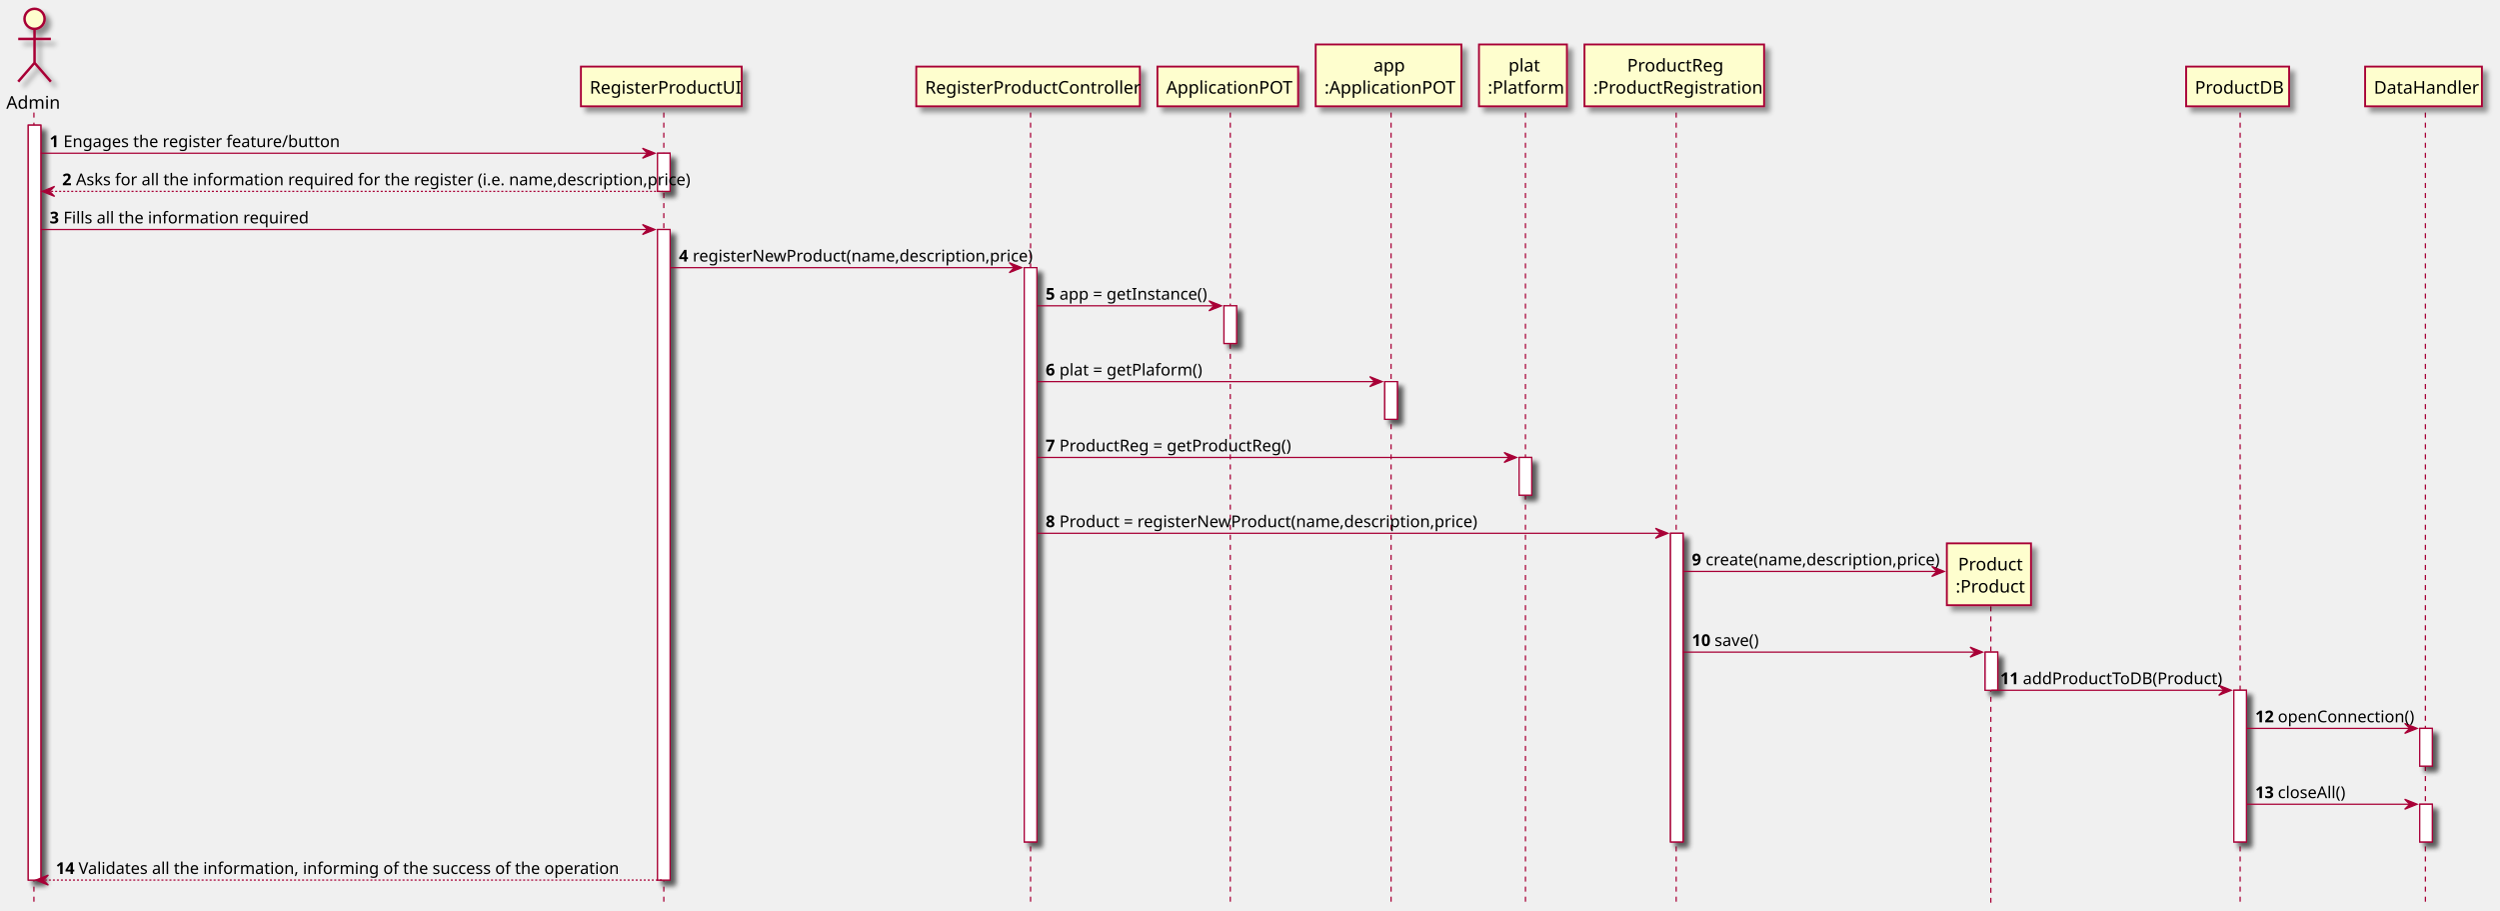
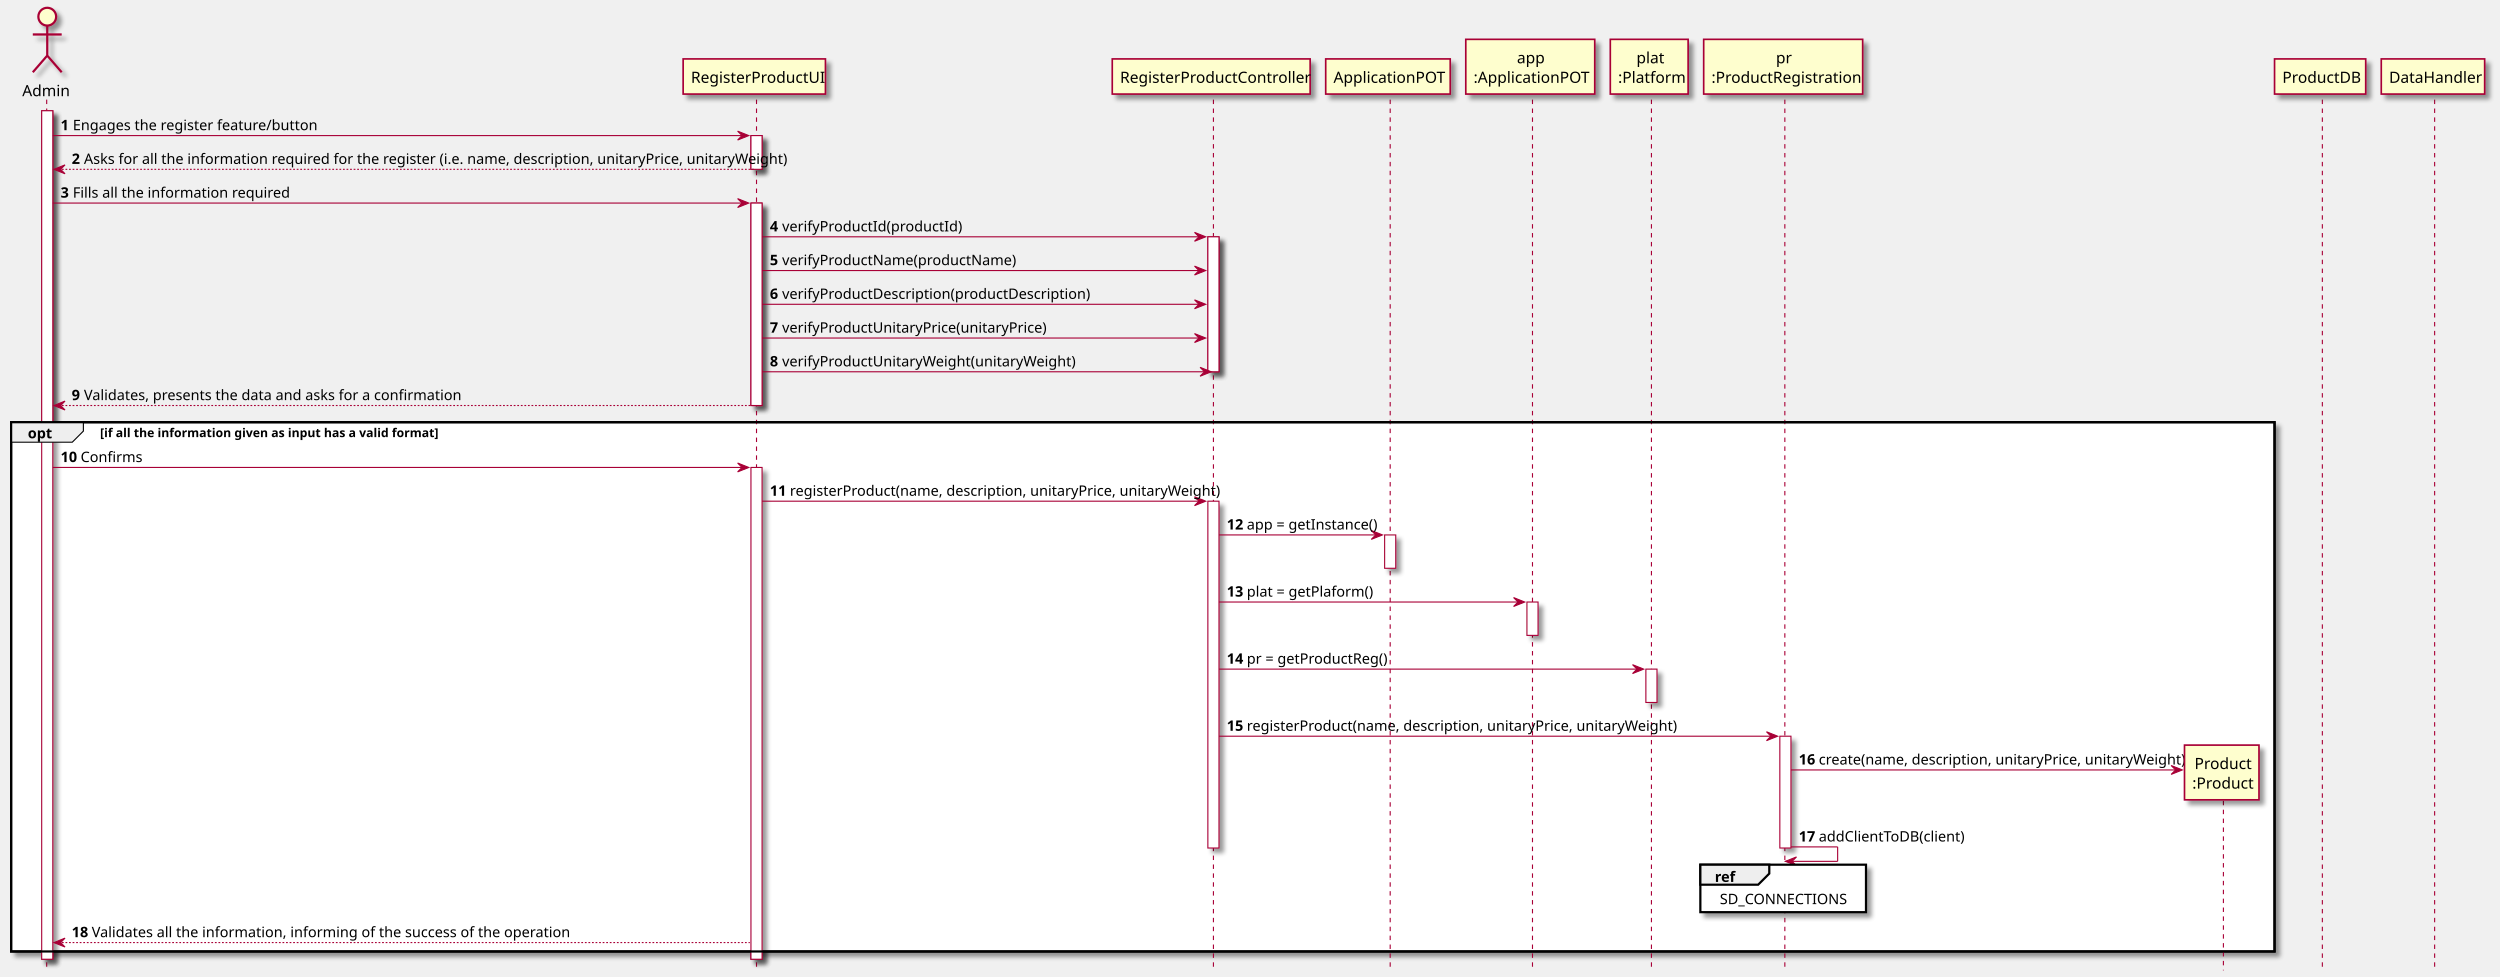
- <svg xmlns="http://www.w3.org/2000/svg" contentScriptType="application/ecmascript" contentStyleType="text/css" height="906.25px" preserveAspectRatio="none" style="width:2487px;height:906px;" version="1.1" viewBox="0 0 2487 906" width="2487.5px" zoomAndPan="magnify">
+ <svg xmlns="http://www.w3.org/2000/svg" contentScriptType="application/ecmascript" contentStyleType="text/css" height="1098.75px" preserveAspectRatio="none" style="width:2811px;height:1098px;" version="1.1" viewBox="0 0 2811 1098" width="2811.25px" zoomAndPan="magnify">
  <defs>
-     <filter height="300%" id="frf044d70as2m" width="300%" x="-1" y="-1">
+     <filter height="300%" id="f28k9ifyplonu" width="300%" x="-1" y="-1">
      <feGaussianBlur result="blurOut" stdDeviation="2.5" />
      <feColorMatrix in="blurOut" result="blurOut2" type="matrix" values="0 0 0 0 0 0 0 0 0 0 0 0 0 0 0 0 0 0 .4 0" />
      <feOffset dx="5.0" dy="5.0" in="blurOut2" result="blurOut3" />
      <feBlend in="SourceGraphic" in2="blurOut3" mode="normal" />
    </filter>
  </defs>
  <g>
-     <rect fill="#FFFFFF" filter="url(#frf044d70as2m)" height="750.986" style="stroke:#A80036;stroke-width:1.25;" width="12.5" x="28.125" y="124.512" />
-     <rect fill="#FFFFFF" filter="url(#frf044d70as2m)" height="37.94" style="stroke:#A80036;stroke-width:1.25;" width="12.5" x="654.375" y="152.451" />
-     <rect fill="#FFFFFF" filter="url(#frf044d70as2m)" height="647.168" style="stroke:#A80036;stroke-width:1.25;" width="12.5" x="654.375" y="228.33" />
-     <rect fill="#FFFFFF" filter="url(#frf044d70as2m)" height="571.289" style="stroke:#A80036;stroke-width:1.25;" width="12.5" x="1019.375" y="266.269" />
-     <rect fill="#FFFFFF" filter="url(#frf044d70as2m)" height="37.5" style="stroke:#A80036;stroke-width:1.25;" width="12.5" x="1218.125" y="304.209" />
-     <rect fill="#FFFFFF" filter="url(#frf044d70as2m)" height="37.5" style="stroke:#A80036;stroke-width:1.25;" width="12.5" x="1378.125" y="379.648" />
-     <rect fill="#FFFFFF" filter="url(#frf044d70as2m)" height="37.5" style="stroke:#A80036;stroke-width:1.25;" width="12.5" x="1511.875" y="455.088" />
-     <rect fill="#FFFFFF" filter="url(#frf044d70as2m)" height="307.031" style="stroke:#A80036;stroke-width:1.25;" width="12.5" x="1662.5" y="530.527" />
-     <rect fill="#FFFFFF" filter="url(#frf044d70as2m)" height="37.94" style="stroke:#A80036;stroke-width:1.25;" width="12.5" x="1975.625" y="648.74" />
-     <rect fill="#FFFFFF" filter="url(#frf044d70as2m)" height="150.879" style="stroke:#A80036;stroke-width:1.25;" width="12.5" x="2223.125" y="686.68" />
-     <rect fill="#FFFFFF" filter="url(#frf044d70as2m)" height="37.5" style="stroke:#A80036;stroke-width:1.25;" width="12.5" x="2408.125" y="724.619" />
-     <rect fill="#FFFFFF" filter="url(#frf044d70as2m)" height="37.5" style="stroke:#A80036;stroke-width:1.25;" width="12.5" x="2408.125" y="800.059" />
-     <line style="stroke:#A80036;stroke-width:1.25;stroke-dasharray:5.0,5.0;" x1="33.75" x2="33.75" y1="112.012" y2="897.998" />
-     <line style="stroke:#A80036;stroke-width:1.25;stroke-dasharray:5.0,5.0;" x1="660.625" x2="660.625" y1="112.012" y2="897.998" />
-     <line style="stroke:#A80036;stroke-width:1.25;stroke-dasharray:5.0,5.0;" x1="1025.625" x2="1025.625" y1="112.012" y2="897.998" />
-     <line style="stroke:#A80036;stroke-width:1.25;stroke-dasharray:5.0,5.0;" x1="1224.375" x2="1224.375" y1="112.012" y2="897.998" />
-     <line style="stroke:#A80036;stroke-width:1.25;stroke-dasharray:5.0,5.0;" x1="1384.375" x2="1384.375" y1="112.012" y2="897.998" />
-     <line style="stroke:#A80036;stroke-width:1.25;stroke-dasharray:5.0,5.0;" x1="1518.125" x2="1518.125" y1="112.012" y2="897.998" />
-     <line style="stroke:#A80036;stroke-width:1.25;stroke-dasharray:5.0,5.0;" x1="1668.125" x2="1668.125" y1="112.012" y2="897.998" />
-     <line style="stroke:#A80036;stroke-width:1.25;stroke-dasharray:5.0,5.0;" x1="1981.25" x2="1981.25" y1="593.164" y2="897.998" />
-     <line style="stroke:#A80036;stroke-width:1.25;stroke-dasharray:5.0,5.0;" x1="2229.375" x2="2229.375" y1="112.012" y2="897.998" />
-     <line style="stroke:#A80036;stroke-width:1.25;stroke-dasharray:5.0,5.0;" x1="2413.75" x2="2413.75" y1="112.012" y2="897.998" />
-     <text fill="#000000" font-family="sans-serif" font-size="17.5" lengthAdjust="spacingAndGlyphs" textLength="48.75" x="6.25" y="108.166">Admin</text>
-     <ellipse cx="34.375" cy="18.75" fill="#FEFECE" filter="url(#frf044d70as2m)" rx="10" ry="10" style="stroke:#A80036;stroke-width:2.5;" />
-     <path d="M34.375,28.75 L34.375,62.5 M18.125,38.75 L50.625,38.75 M34.375,62.5 L18.125,81.25 M34.375,62.5 L50.625,81.25 " fill="none" filter="url(#frf044d70as2m)" style="stroke:#A80036;stroke-width:2.5;" />
-     <rect fill="#FEFECE" filter="url(#frf044d70as2m)" height="39.512" style="stroke:#A80036;stroke-width:1.875;" width="160" x="578.125" y="66.25" />
-     <text fill="#000000" font-family="sans-serif" font-size="17.5" lengthAdjust="spacingAndGlyphs" textLength="142.5" x="586.875" y="93.166">RegisterProductUI</text>
-     <rect fill="#FEFECE" filter="url(#frf044d70as2m)" height="39.512" style="stroke:#A80036;stroke-width:1.875;" width="222.5" x="911.875" y="66.25" />
-     <text fill="#000000" font-family="sans-serif" font-size="17.5" lengthAdjust="spacingAndGlyphs" textLength="205" x="920.625" y="93.166">RegisterProductController</text>
-     <rect fill="#FEFECE" filter="url(#frf044d70as2m)" height="39.512" style="stroke:#A80036;stroke-width:1.875;" width="140" x="1151.875" y="66.25" />
-     <text fill="#000000" font-family="sans-serif" font-size="17.5" lengthAdjust="spacingAndGlyphs" textLength="122.5" x="1160.625" y="93.166">ApplicationPOT</text>
-     <rect fill="#FEFECE" filter="url(#frf044d70as2m)" height="61.523" style="stroke:#A80036;stroke-width:1.875;" width="145" x="1309.375" y="44.238" />
-     <text fill="#000000" font-family="sans-serif" font-size="17.5" lengthAdjust="spacingAndGlyphs" textLength="30" x="1366.875" y="71.155">app</text>
-     <text fill="#000000" font-family="sans-serif" font-size="17.5" lengthAdjust="spacingAndGlyphs" textLength="127.5" x="1318.125" y="93.166">:ApplicationPOT</text>
-     <rect fill="#FEFECE" filter="url(#frf044d70as2m)" height="61.523" style="stroke:#A80036;stroke-width:1.875;" width="87.5" x="1471.875" y="44.238" />
-     <text fill="#000000" font-family="sans-serif" font-size="17.5" lengthAdjust="spacingAndGlyphs" textLength="28.75" x="1501.25" y="71.155">plat</text>
-     <text fill="#000000" font-family="sans-serif" font-size="17.5" lengthAdjust="spacingAndGlyphs" textLength="70" x="1480.625" y="93.166">:Platform</text>
-     <rect fill="#FEFECE" filter="url(#frf044d70as2m)" height="61.523" style="stroke:#A80036;stroke-width:1.875;" width="178.75" x="1576.875" y="44.238" />
-     <text fill="#000000" font-family="sans-serif" font-size="17.5" lengthAdjust="spacingAndGlyphs" textLength="93.75" x="1619.375" y="71.155">ProductReg</text>
-     <text fill="#000000" font-family="sans-serif" font-size="17.5" lengthAdjust="spacingAndGlyphs" textLength="161.25" x="1585.625" y="93.166">:ProductRegistration</text>
-     <rect fill="#FEFECE" filter="url(#frf044d70as2m)" height="39.512" style="stroke:#A80036;stroke-width:1.875;" width="102.5" x="2175.625" y="66.25" />
-     <text fill="#000000" font-family="sans-serif" font-size="17.5" lengthAdjust="spacingAndGlyphs" textLength="85" x="2184.375" y="93.166">ProductDB</text>
-     <rect fill="#FEFECE" filter="url(#frf044d70as2m)" height="39.512" style="stroke:#A80036;stroke-width:1.875;" width="116.25" x="2353.75" y="66.25" />
-     <text fill="#000000" font-family="sans-serif" font-size="17.5" lengthAdjust="spacingAndGlyphs" textLength="98.75" x="2362.5" y="93.166">DataHandler</text>
-     <rect fill="#FFFFFF" filter="url(#frf044d70as2m)" height="750.986" style="stroke:#A80036;stroke-width:1.25;" width="12.5" x="28.125" y="124.512" />
-     <rect fill="#FFFFFF" filter="url(#frf044d70as2m)" height="37.94" style="stroke:#A80036;stroke-width:1.25;" width="12.5" x="654.375" y="152.451" />
-     <rect fill="#FFFFFF" filter="url(#frf044d70as2m)" height="647.168" style="stroke:#A80036;stroke-width:1.25;" width="12.5" x="654.375" y="228.33" />
-     <rect fill="#FFFFFF" filter="url(#frf044d70as2m)" height="571.289" style="stroke:#A80036;stroke-width:1.25;" width="12.5" x="1019.375" y="266.269" />
-     <rect fill="#FFFFFF" filter="url(#frf044d70as2m)" height="37.5" style="stroke:#A80036;stroke-width:1.25;" width="12.5" x="1218.125" y="304.209" />
-     <rect fill="#FFFFFF" filter="url(#frf044d70as2m)" height="37.5" style="stroke:#A80036;stroke-width:1.25;" width="12.5" x="1378.125" y="379.648" />
-     <rect fill="#FFFFFF" filter="url(#frf044d70as2m)" height="37.5" style="stroke:#A80036;stroke-width:1.25;" width="12.5" x="1511.875" y="455.088" />
-     <rect fill="#FFFFFF" filter="url(#frf044d70as2m)" height="307.031" style="stroke:#A80036;stroke-width:1.25;" width="12.5" x="1662.5" y="530.527" />
-     <rect fill="#FFFFFF" filter="url(#frf044d70as2m)" height="37.94" style="stroke:#A80036;stroke-width:1.25;" width="12.5" x="1975.625" y="648.74" />
-     <rect fill="#FFFFFF" filter="url(#frf044d70as2m)" height="150.879" style="stroke:#A80036;stroke-width:1.25;" width="12.5" x="2223.125" y="686.68" />
-     <rect fill="#FFFFFF" filter="url(#frf044d70as2m)" height="37.5" style="stroke:#A80036;stroke-width:1.25;" width="12.5" x="2408.125" y="724.619" />
-     <rect fill="#FFFFFF" filter="url(#frf044d70as2m)" height="37.5" style="stroke:#A80036;stroke-width:1.25;" width="12.5" x="2408.125" y="800.059" />
-     <polygon fill="#A80036" points="639.375,147.451,651.875,152.451,639.375,157.451,644.375,152.451" style="stroke:#A80036;stroke-width:1.25;" />
-     <line style="stroke:#A80036;stroke-width:1.25;" x1="40.625" x2="646.875" y1="152.451" y2="152.451" />
-     <text fill="#000000" font-family="sans-serif" font-size="16.25" font-weight="bold" lengthAdjust="spacingAndGlyphs" textLength="8.75" x="49.375" y="146.381">1</text>
-     <text fill="#000000" font-family="sans-serif" font-size="16.25" lengthAdjust="spacingAndGlyphs" textLength="253.75" x="63.125" y="146.381">Engages the register feature/button</text>
-     <polygon fill="#A80036" points="54.375,185.391,41.875,190.391,54.375,195.391,49.375,190.391" style="stroke:#A80036;stroke-width:1.25;" />
-     <line style="stroke:#A80036;stroke-width:1.25;stroke-dasharray:2.0,2.0;" x1="46.875" x2="659.375" y1="190.391" y2="190.391" />
-     <text fill="#000000" font-family="sans-serif" font-size="16.25" font-weight="bold" lengthAdjust="spacingAndGlyphs" textLength="8.75" x="61.875" y="184.32">2</text>
-     <text fill="#000000" font-family="sans-serif" font-size="16.25" lengthAdjust="spacingAndGlyphs" textLength="570" x="75.625" y="184.32">Asks for all the information required for the register (i.e. name,description,price)</text>
-     <polygon fill="#A80036" points="639.375,223.33,651.875,228.33,639.375,233.33,644.375,228.33" style="stroke:#A80036;stroke-width:1.25;" />
-     <line style="stroke:#A80036;stroke-width:1.25;" x1="40.625" x2="646.875" y1="228.33" y2="228.33" />
-     <text fill="#000000" font-family="sans-serif" font-size="16.25" font-weight="bold" lengthAdjust="spacingAndGlyphs" textLength="8.75" x="49.375" y="222.26">3</text>
-     <text fill="#000000" font-family="sans-serif" font-size="16.25" lengthAdjust="spacingAndGlyphs" textLength="225" x="63.125" y="222.26">Fills all the information required</text>
-     <polygon fill="#A80036" points="1004.375,261.269,1016.875,266.269,1004.375,271.269,1009.375,266.269" style="stroke:#A80036;stroke-width:1.25;" />
-     <line style="stroke:#A80036;stroke-width:1.25;" x1="666.875" x2="1011.875" y1="266.269" y2="266.269" />
-     <text fill="#000000" font-family="sans-serif" font-size="16.25" font-weight="bold" lengthAdjust="spacingAndGlyphs" textLength="8.75" x="675.625" y="260.199">4</text>
-     <text fill="#000000" font-family="sans-serif" font-size="16.25" lengthAdjust="spacingAndGlyphs" textLength="315" x="689.375" y="260.199">registerNewProduct(name,description,price)</text>
-     <polygon fill="#A80036" points="1203.125,299.209,1215.625,304.209,1203.125,309.209,1208.125,304.209" style="stroke:#A80036;stroke-width:1.25;" />
-     <line style="stroke:#A80036;stroke-width:1.25;" x1="1031.875" x2="1210.625" y1="304.209" y2="304.209" />
-     <text fill="#000000" font-family="sans-serif" font-size="16.25" font-weight="bold" lengthAdjust="spacingAndGlyphs" textLength="8.75" x="1040.625" y="298.138">5</text>
-     <text fill="#000000" font-family="sans-serif" font-size="16.25" lengthAdjust="spacingAndGlyphs" textLength="140" x="1054.375" y="298.138">app = getInstance()</text>
-     <polygon fill="#A80036" points="1363.125,374.648,1375.625,379.648,1363.125,384.648,1368.125,379.648" style="stroke:#A80036;stroke-width:1.25;" />
-     <line style="stroke:#A80036;stroke-width:1.25;" x1="1031.875" x2="1370.625" y1="379.648" y2="379.648" />
-     <text fill="#000000" font-family="sans-serif" font-size="16.25" font-weight="bold" lengthAdjust="spacingAndGlyphs" textLength="8.75" x="1040.625" y="373.578">6</text>
-     <text fill="#000000" font-family="sans-serif" font-size="16.25" lengthAdjust="spacingAndGlyphs" textLength="133.75" x="1054.375" y="373.578">plat = getPlaform()</text>
-     <polygon fill="#A80036" points="1496.875,450.088,1509.375,455.088,1496.875,460.088,1501.875,455.088" style="stroke:#A80036;stroke-width:1.25;" />
-     <line style="stroke:#A80036;stroke-width:1.25;" x1="1031.875" x2="1504.375" y1="455.088" y2="455.088" />
-     <text fill="#000000" font-family="sans-serif" font-size="16.25" font-weight="bold" lengthAdjust="spacingAndGlyphs" textLength="8.75" x="1040.625" y="449.017">7</text>
-     <text fill="#000000" font-family="sans-serif" font-size="16.25" lengthAdjust="spacingAndGlyphs" textLength="222.5" x="1054.375" y="449.017">ProductReg = getProductReg()</text>
-     <polygon fill="#A80036" points="1647.5,525.527,1660,530.527,1647.5,535.527,1652.5,530.527" style="stroke:#A80036;stroke-width:1.25;" />
-     <line style="stroke:#A80036;stroke-width:1.25;" x1="1031.875" x2="1655" y1="530.527" y2="530.527" />
-     <text fill="#000000" font-family="sans-serif" font-size="16.25" font-weight="bold" lengthAdjust="spacingAndGlyphs" textLength="8.75" x="1040.625" y="524.457">8</text>
-     <text fill="#000000" font-family="sans-serif" font-size="16.25" lengthAdjust="spacingAndGlyphs" textLength="391.25" x="1054.375" y="524.457">Product = registerNewProduct(name,description,price)</text>
-     <polygon fill="#A80036" points="1922.5,563.467,1935,568.467,1922.5,573.467,1927.5,568.467" style="stroke:#A80036;stroke-width:1.25;" />
-     <line style="stroke:#A80036;stroke-width:1.25;" x1="1675" x2="1930" y1="568.467" y2="568.467" />
-     <text fill="#000000" font-family="sans-serif" font-size="16.25" font-weight="bold" lengthAdjust="spacingAndGlyphs" textLength="8.75" x="1683.75" y="562.396">9</text>
-     <text fill="#000000" font-family="sans-serif" font-size="16.25" lengthAdjust="spacingAndGlyphs" textLength="218.75" x="1697.5" y="562.396">create(name,description,price)</text>
-     <rect fill="#FEFECE" filter="url(#frf044d70as2m)" height="61.523" style="stroke:#A80036;stroke-width:1.875;" width="83.75" x="1937.5" y="540.527" />
-     <text fill="#000000" font-family="sans-serif" font-size="17.5" lengthAdjust="spacingAndGlyphs" textLength="61.25" x="1948.75" y="567.444">Product</text>
-     <text fill="#000000" font-family="sans-serif" font-size="17.5" lengthAdjust="spacingAndGlyphs" textLength="66.25" x="1946.25" y="589.456">:Product</text>
-     <polygon fill="#A80036" points="1960.625,643.74,1973.125,648.74,1960.625,653.74,1965.625,648.74" style="stroke:#A80036;stroke-width:1.25;" />
-     <line style="stroke:#A80036;stroke-width:1.25;" x1="1675" x2="1968.125" y1="648.74" y2="648.74" />
-     <text fill="#000000" font-family="sans-serif" font-size="16.25" font-weight="bold" lengthAdjust="spacingAndGlyphs" textLength="17.5" x="1683.75" y="642.67">10</text>
-     <text fill="#000000" font-family="sans-serif" font-size="16.25" lengthAdjust="spacingAndGlyphs" textLength="42.5" x="1706.25" y="642.67">save()</text>
-     <polygon fill="#A80036" points="2208.125,681.68,2220.625,686.68,2208.125,691.68,2213.125,686.68" style="stroke:#A80036;stroke-width:1.25;" />
-     <line style="stroke:#A80036;stroke-width:1.25;" x1="1981.875" x2="2215.625" y1="686.68" y2="686.68" />
-     <text fill="#000000" font-family="sans-serif" font-size="16.25" font-weight="bold" lengthAdjust="spacingAndGlyphs" textLength="17.5" x="1990.625" y="680.609">11</text>
-     <text fill="#000000" font-family="sans-serif" font-size="16.25" lengthAdjust="spacingAndGlyphs" textLength="188.75" x="2013.125" y="680.609">addProductToDB(Product)</text>
-     <polygon fill="#A80036" points="2393.125,719.619,2405.625,724.619,2393.125,729.619,2398.125,724.619" style="stroke:#A80036;stroke-width:1.25;" />
-     <line style="stroke:#A80036;stroke-width:1.25;" x1="2235.625" x2="2400.625" y1="724.619" y2="724.619" />
-     <text fill="#000000" font-family="sans-serif" font-size="16.25" font-weight="bold" lengthAdjust="spacingAndGlyphs" textLength="17.5" x="2244.375" y="718.549">12</text>
-     <text fill="#000000" font-family="sans-serif" font-size="16.25" lengthAdjust="spacingAndGlyphs" textLength="126.25" x="2266.875" y="718.549">openConnection()</text>
-     <polygon fill="#A80036" points="2393.125,795.059,2405.625,800.059,2393.125,805.059,2398.125,800.059" style="stroke:#A80036;stroke-width:1.25;" />
-     <line style="stroke:#A80036;stroke-width:1.25;" x1="2235.625" x2="2400.625" y1="800.059" y2="800.059" />
-     <text fill="#000000" font-family="sans-serif" font-size="16.25" font-weight="bold" lengthAdjust="spacingAndGlyphs" textLength="17.5" x="2244.375" y="793.988">13</text>
-     <text fill="#000000" font-family="sans-serif" font-size="16.25" lengthAdjust="spacingAndGlyphs" textLength="67.5" x="2266.875" y="793.988">closeAll()</text>
-     <polygon fill="#A80036" points="48.125,870.498,35.625,875.498,48.125,880.498,43.125,875.498" style="stroke:#A80036;stroke-width:1.25;" />
-     <line style="stroke:#A80036;stroke-width:1.25;stroke-dasharray:2.0,2.0;" x1="40.625" x2="659.375" y1="875.498" y2="875.498" />
-     <text fill="#000000" font-family="sans-serif" font-size="16.25" font-weight="bold" lengthAdjust="spacingAndGlyphs" textLength="17.5" x="55.625" y="869.428">14</text>
-     <text fill="#000000" font-family="sans-serif" font-size="16.25" lengthAdjust="spacingAndGlyphs" textLength="502.5" x="78.125" y="869.428">Validates all the information, informing of the success of the operation</text>
+     <rect fill="#FFFFFF" filter="url(#f28k9ifyplonu)" height="954.062" style="stroke:#A80036;stroke-width:1.25;" width="12.5" x="46.875" y="124.512" />
+     <rect fill="#FFFFFF" filter="url(#f28k9ifyplonu)" height="37.94" style="stroke:#A80036;stroke-width:1.25;" width="12.5" x="844.375" y="152.451" />
+     <rect fill="#FFFFFF" filter="url(#f28k9ifyplonu)" height="227.637" style="stroke:#A80036;stroke-width:1.25;" width="12.5" x="844.375" y="228.33" />
+     <rect fill="#FFFFFF" filter="url(#f28k9ifyplonu)" height="552.979" style="stroke:#A80036;stroke-width:1.25;" width="12.5" x="844.375" y="525.596" />
+     <rect fill="#FFFFFF" filter="url(#f28k9ifyplonu)" height="151.758" style="stroke:#A80036;stroke-width:1.25;" width="12.5" x="1358.125" y="266.269" />
+     <rect fill="#FFFFFF" filter="url(#f28k9ifyplonu)" height="389.971" style="stroke:#A80036;stroke-width:1.25;" width="12.5" x="1358.125" y="563.535" />
+     <rect fill="#FFFFFF" filter="url(#f28k9ifyplonu)" height="37.5" style="stroke:#A80036;stroke-width:1.25;" width="12.5" x="1556.875" y="601.475" />
+     <rect fill="#FFFFFF" filter="url(#f28k9ifyplonu)" height="37.5" style="stroke:#A80036;stroke-width:1.25;" width="12.5" x="1716.875" y="676.914" />
+     <rect fill="#FFFFFF" filter="url(#f28k9ifyplonu)" height="37.5" style="stroke:#A80036;stroke-width:1.25;" width="12.5" x="1850.625" y="752.354" />
+     <rect fill="#FFFFFF" filter="url(#f28k9ifyplonu)" height="125.713" style="stroke:#A80036;stroke-width:1.25;" width="12.5" x="2001.25" y="827.793" />
+     <rect fill="#FFFFFF" filter="url(#f28k9ifyplonu)" height="595.107" style="stroke:#000000;stroke-width:2.5;" width="2545" x="12.5" y="474.717" />
+     <line style="stroke:#A80036;stroke-width:1.25;stroke-dasharray:5.0,5.0;" x1="52.5" x2="52.5" y1="112.012" y2="1091.074" />
+     <line style="stroke:#A80036;stroke-width:1.25;stroke-dasharray:5.0,5.0;" x1="850.625" x2="850.625" y1="112.012" y2="1091.074" />
+     <line style="stroke:#A80036;stroke-width:1.25;stroke-dasharray:5.0,5.0;" x1="1364.375" x2="1364.375" y1="112.012" y2="1091.074" />
+     <line style="stroke:#A80036;stroke-width:1.25;stroke-dasharray:5.0,5.0;" x1="1563.125" x2="1563.125" y1="112.012" y2="1091.074" />
+     <line style="stroke:#A80036;stroke-width:1.25;stroke-dasharray:5.0,5.0;" x1="1723.125" x2="1723.125" y1="112.012" y2="1091.074" />
+     <line style="stroke:#A80036;stroke-width:1.25;stroke-dasharray:5.0,5.0;" x1="1856.875" x2="1856.875" y1="112.012" y2="1091.074" />
+     <line style="stroke:#A80036;stroke-width:1.25;stroke-dasharray:5.0,5.0;" x1="2006.875" x2="2006.875" y1="112.012" y2="1091.074" />
+     <line style="stroke:#A80036;stroke-width:1.25;stroke-dasharray:5.0,5.0;" x1="2500" x2="2500" y1="890.43" y2="1091.074" />
+     <line style="stroke:#A80036;stroke-width:1.25;stroke-dasharray:5.0,5.0;" x1="2611.25" x2="2611.25" y1="112.012" y2="1091.074" />
+     <line style="stroke:#A80036;stroke-width:1.25;stroke-dasharray:5.0,5.0;" x1="2737.5" x2="2737.5" y1="112.012" y2="1091.074" />
+     <text fill="#000000" font-family="sans-serif" font-size="17.5" lengthAdjust="spacingAndGlyphs" textLength="48.75" x="25" y="108.166">Admin</text>
+     <ellipse cx="53.125" cy="18.75" fill="#FEFECE" filter="url(#f28k9ifyplonu)" rx="10" ry="10" style="stroke:#A80036;stroke-width:2.5;" />
+     <path d="M53.125,28.75 L53.125,62.5 M36.875,38.75 L69.375,38.75 M53.125,62.5 L36.875,81.25 M53.125,62.5 L69.375,81.25 " fill="none" filter="url(#f28k9ifyplonu)" style="stroke:#A80036;stroke-width:2.5;" />
+     <rect fill="#FEFECE" filter="url(#f28k9ifyplonu)" height="39.512" style="stroke:#A80036;stroke-width:1.875;" width="160" x="768.125" y="66.25" />
+     <text fill="#000000" font-family="sans-serif" font-size="17.5" lengthAdjust="spacingAndGlyphs" textLength="142.5" x="776.875" y="93.166">RegisterProductUI</text>
+     <rect fill="#FEFECE" filter="url(#f28k9ifyplonu)" height="39.512" style="stroke:#A80036;stroke-width:1.875;" width="222.5" x="1250.625" y="66.25" />
+     <text fill="#000000" font-family="sans-serif" font-size="17.5" lengthAdjust="spacingAndGlyphs" textLength="205" x="1259.375" y="93.166">RegisterProductController</text>
+     <rect fill="#FEFECE" filter="url(#f28k9ifyplonu)" height="39.512" style="stroke:#A80036;stroke-width:1.875;" width="140" x="1490.625" y="66.25" />
+     <text fill="#000000" font-family="sans-serif" font-size="17.5" lengthAdjust="spacingAndGlyphs" textLength="122.5" x="1499.375" y="93.166">ApplicationPOT</text>
+     <rect fill="#FEFECE" filter="url(#f28k9ifyplonu)" height="61.523" style="stroke:#A80036;stroke-width:1.875;" width="145" x="1648.125" y="44.238" />
+     <text fill="#000000" font-family="sans-serif" font-size="17.5" lengthAdjust="spacingAndGlyphs" textLength="30" x="1705.625" y="71.155">app</text>
+     <text fill="#000000" font-family="sans-serif" font-size="17.5" lengthAdjust="spacingAndGlyphs" textLength="127.5" x="1656.875" y="93.166">:ApplicationPOT</text>
+     <rect fill="#FEFECE" filter="url(#f28k9ifyplonu)" height="61.523" style="stroke:#A80036;stroke-width:1.875;" width="87.5" x="1810.625" y="44.238" />
+     <text fill="#000000" font-family="sans-serif" font-size="17.5" lengthAdjust="spacingAndGlyphs" textLength="28.75" x="1840" y="71.155">plat</text>
+     <text fill="#000000" font-family="sans-serif" font-size="17.5" lengthAdjust="spacingAndGlyphs" textLength="70" x="1819.375" y="93.166">:Platform</text>
+     <rect fill="#FEFECE" filter="url(#f28k9ifyplonu)" height="61.523" style="stroke:#A80036;stroke-width:1.875;" width="178.75" x="1915.625" y="44.238" />
+     <text fill="#000000" font-family="sans-serif" font-size="17.5" lengthAdjust="spacingAndGlyphs" textLength="16.25" x="1996.875" y="71.155">pr</text>
+     <text fill="#000000" font-family="sans-serif" font-size="17.5" lengthAdjust="spacingAndGlyphs" textLength="161.25" x="1924.375" y="93.166">:ProductRegistration</text>
+     <rect fill="#FEFECE" filter="url(#f28k9ifyplonu)" height="39.512" style="stroke:#A80036;stroke-width:1.875;" width="102.5" x="2557.5" y="66.25" />
+     <text fill="#000000" font-family="sans-serif" font-size="17.5" lengthAdjust="spacingAndGlyphs" textLength="85" x="2566.25" y="93.166">ProductDB</text>
+     <rect fill="#FEFECE" filter="url(#f28k9ifyplonu)" height="39.512" style="stroke:#A80036;stroke-width:1.875;" width="116.25" x="2677.5" y="66.25" />
+     <text fill="#000000" font-family="sans-serif" font-size="17.5" lengthAdjust="spacingAndGlyphs" textLength="98.75" x="2686.25" y="93.166">DataHandler</text>
+     <rect fill="#FFFFFF" filter="url(#f28k9ifyplonu)" height="954.062" style="stroke:#A80036;stroke-width:1.25;" width="12.5" x="46.875" y="124.512" />
+     <rect fill="#FFFFFF" filter="url(#f28k9ifyplonu)" height="37.94" style="stroke:#A80036;stroke-width:1.25;" width="12.5" x="844.375" y="152.451" />
+     <rect fill="#FFFFFF" filter="url(#f28k9ifyplonu)" height="227.637" style="stroke:#A80036;stroke-width:1.25;" width="12.5" x="844.375" y="228.33" />
+     <rect fill="#FFFFFF" filter="url(#f28k9ifyplonu)" height="552.979" style="stroke:#A80036;stroke-width:1.25;" width="12.5" x="844.375" y="525.596" />
+     <rect fill="#FFFFFF" filter="url(#f28k9ifyplonu)" height="151.758" style="stroke:#A80036;stroke-width:1.25;" width="12.5" x="1358.125" y="266.269" />
+     <rect fill="#FFFFFF" filter="url(#f28k9ifyplonu)" height="389.971" style="stroke:#A80036;stroke-width:1.25;" width="12.5" x="1358.125" y="563.535" />
+     <rect fill="#FFFFFF" filter="url(#f28k9ifyplonu)" height="37.5" style="stroke:#A80036;stroke-width:1.25;" width="12.5" x="1556.875" y="601.475" />
+     <rect fill="#FFFFFF" filter="url(#f28k9ifyplonu)" height="37.5" style="stroke:#A80036;stroke-width:1.25;" width="12.5" x="1716.875" y="676.914" />
+     <rect fill="#FFFFFF" filter="url(#f28k9ifyplonu)" height="37.5" style="stroke:#A80036;stroke-width:1.25;" width="12.5" x="1850.625" y="752.354" />
+     <rect fill="#FFFFFF" filter="url(#f28k9ifyplonu)" height="125.713" style="stroke:#A80036;stroke-width:1.25;" width="12.5" x="2001.25" y="827.793" />
+     <polygon fill="#A80036" points="829.375,147.451,841.875,152.451,829.375,157.451,834.375,152.451" style="stroke:#A80036;stroke-width:1.25;" />
+     <line style="stroke:#A80036;stroke-width:1.25;" x1="59.375" x2="836.875" y1="152.451" y2="152.451" />
+     <text fill="#000000" font-family="sans-serif" font-size="16.25" font-weight="bold" lengthAdjust="spacingAndGlyphs" textLength="8.75" x="68.125" y="146.381">1</text>
+     <text fill="#000000" font-family="sans-serif" font-size="16.25" lengthAdjust="spacingAndGlyphs" textLength="253.75" x="81.875" y="146.381">Engages the register feature/button</text>
+     <polygon fill="#A80036" points="73.125,185.391,60.625,190.391,73.125,195.391,68.125,190.391" style="stroke:#A80036;stroke-width:1.25;" />
+     <line style="stroke:#A80036;stroke-width:1.25;stroke-dasharray:2.0,2.0;" x1="65.625" x2="849.375" y1="190.391" y2="190.391" />
+     <text fill="#000000" font-family="sans-serif" font-size="16.25" font-weight="bold" lengthAdjust="spacingAndGlyphs" textLength="8.75" x="80.625" y="184.32">2</text>
+     <text fill="#000000" font-family="sans-serif" font-size="16.25" lengthAdjust="spacingAndGlyphs" textLength="741.25" x="94.375" y="184.32">Asks for all the information required for the register (i.e. name, description, unitaryPrice, unitaryWeight)</text>
+     <polygon fill="#A80036" points="829.375,223.33,841.875,228.33,829.375,233.33,834.375,228.33" style="stroke:#A80036;stroke-width:1.25;" />
+     <line style="stroke:#A80036;stroke-width:1.25;" x1="59.375" x2="836.875" y1="228.33" y2="228.33" />
+     <text fill="#000000" font-family="sans-serif" font-size="16.25" font-weight="bold" lengthAdjust="spacingAndGlyphs" textLength="8.75" x="68.125" y="222.26">3</text>
+     <text fill="#000000" font-family="sans-serif" font-size="16.25" lengthAdjust="spacingAndGlyphs" textLength="225" x="81.875" y="222.26">Fills all the information required</text>
+     <polygon fill="#A80036" points="1343.125,261.269,1355.625,266.269,1343.125,271.269,1348.125,266.269" style="stroke:#A80036;stroke-width:1.25;" />
+     <line style="stroke:#A80036;stroke-width:1.25;" x1="856.875" x2="1350.625" y1="266.269" y2="266.269" />
+     <text fill="#000000" font-family="sans-serif" font-size="16.25" font-weight="bold" lengthAdjust="spacingAndGlyphs" textLength="8.75" x="865.625" y="260.199">4</text>
+     <text fill="#000000" font-family="sans-serif" font-size="16.25" lengthAdjust="spacingAndGlyphs" textLength="181.25" x="879.375" y="260.199">verifyProductId(productId)</text>
+     <polygon fill="#A80036" points="1343.125,299.209,1355.625,304.209,1343.125,309.209,1348.125,304.209" style="stroke:#A80036;stroke-width:1.25;" />
+     <line style="stroke:#A80036;stroke-width:1.25;" x1="856.875" x2="1350.625" y1="304.209" y2="304.209" />
+     <text fill="#000000" font-family="sans-serif" font-size="16.25" font-weight="bold" lengthAdjust="spacingAndGlyphs" textLength="8.75" x="865.625" y="298.138">5</text>
+     <text fill="#000000" font-family="sans-serif" font-size="16.25" lengthAdjust="spacingAndGlyphs" textLength="241.25" x="879.375" y="298.138">verifyProductName(productName)</text>
+     <polygon fill="#A80036" points="1343.125,337.148,1355.625,342.148,1343.125,347.148,1348.125,342.148" style="stroke:#A80036;stroke-width:1.25;" />
+     <line style="stroke:#A80036;stroke-width:1.25;" x1="856.875" x2="1350.625" y1="342.148" y2="342.148" />
+     <text fill="#000000" font-family="sans-serif" font-size="16.25" font-weight="bold" lengthAdjust="spacingAndGlyphs" textLength="8.75" x="865.625" y="336.078">6</text>
+     <text fill="#000000" font-family="sans-serif" font-size="16.25" lengthAdjust="spacingAndGlyphs" textLength="318.75" x="879.375" y="336.078">verifyProductDescription(productDescription)</text>
+     <polygon fill="#A80036" points="1343.125,375.088,1355.625,380.088,1343.125,385.088,1348.125,380.088" style="stroke:#A80036;stroke-width:1.25;" />
+     <line style="stroke:#A80036;stroke-width:1.25;" x1="856.875" x2="1350.625" y1="380.088" y2="380.088" />
+     <text fill="#000000" font-family="sans-serif" font-size="16.25" font-weight="bold" lengthAdjust="spacingAndGlyphs" textLength="8.75" x="865.625" y="374.017">7</text>
+     <text fill="#000000" font-family="sans-serif" font-size="16.25" lengthAdjust="spacingAndGlyphs" textLength="277.5" x="879.375" y="374.017">verifyProductUnitaryPrice(unitaryPrice)</text>
+     <polygon fill="#A80036" points="1349.375,413.027,1361.875,418.027,1349.375,423.027,1354.375,418.027" style="stroke:#A80036;stroke-width:1.25;" />
+     <line style="stroke:#A80036;stroke-width:1.25;" x1="856.875" x2="1356.875" y1="418.027" y2="418.027" />
+     <text fill="#000000" font-family="sans-serif" font-size="16.25" font-weight="bold" lengthAdjust="spacingAndGlyphs" textLength="8.75" x="865.625" y="411.957">8</text>
+     <text fill="#000000" font-family="sans-serif" font-size="16.25" lengthAdjust="spacingAndGlyphs" textLength="305" x="879.375" y="411.957">verifyProductUnitaryWeight(unitaryWeight)</text>
+     <polygon fill="#A80036" points="73.125,450.967,60.625,455.967,73.125,460.967,68.125,455.967" style="stroke:#A80036;stroke-width:1.25;" />
+     <line style="stroke:#A80036;stroke-width:1.25;stroke-dasharray:2.0,2.0;" x1="65.625" x2="849.375" y1="455.967" y2="455.967" />
+     <text fill="#000000" font-family="sans-serif" font-size="16.25" font-weight="bold" lengthAdjust="spacingAndGlyphs" textLength="8.75" x="80.625" y="449.896">9</text>
+     <text fill="#000000" font-family="sans-serif" font-size="16.25" lengthAdjust="spacingAndGlyphs" textLength="403.75" x="94.375" y="449.896">Validates, presents the data and asks for a confirmation</text>
+     <path d="M12.5,474.717 L93.75,474.717 L93.75,484.717 L81.25,497.217 L12.5,497.217 L12.5,474.717 " fill="#EEEEEE" style="stroke:#000000;stroke-width:1.25;" />
+     <rect fill="none" height="595.107" style="stroke:#000000;stroke-width:2.5;" width="2545" x="12.5" y="474.717" />
+     <text fill="#000000" font-family="sans-serif" font-size="16.25" font-weight="bold" lengthAdjust="spacingAndGlyphs" textLength="25" x="31.25" y="492.836">opt</text>
+     <text fill="#000000" font-family="sans-serif" font-size="13.75" font-weight="bold" lengthAdjust="spacingAndGlyphs" textLength="372.5" x="112.5" y="491.49">[if all the information given as input has a valid format]</text>
+     <polygon fill="#A80036" points="829.375,520.596,841.875,525.596,829.375,530.596,834.375,525.596" style="stroke:#A80036;stroke-width:1.25;" />
+     <line style="stroke:#A80036;stroke-width:1.25;" x1="59.375" x2="836.875" y1="525.596" y2="525.596" />
+     <text fill="#000000" font-family="sans-serif" font-size="16.25" font-weight="bold" lengthAdjust="spacingAndGlyphs" textLength="17.5" x="68.125" y="519.525">10</text>
+     <text fill="#000000" font-family="sans-serif" font-size="16.25" lengthAdjust="spacingAndGlyphs" textLength="63.75" x="90.625" y="519.525">Confirms</text>
+     <polygon fill="#A80036" points="1343.125,558.535,1355.625,563.535,1343.125,568.535,1348.125,563.535" style="stroke:#A80036;stroke-width:1.25;" />
+     <line style="stroke:#A80036;stroke-width:1.25;" x1="856.875" x2="1350.625" y1="563.535" y2="563.535" />
+     <text fill="#000000" font-family="sans-serif" font-size="16.25" font-weight="bold" lengthAdjust="spacingAndGlyphs" textLength="17.5" x="865.625" y="557.465">11</text>
+     <text fill="#000000" font-family="sans-serif" font-size="16.25" lengthAdjust="spacingAndGlyphs" textLength="455" x="888.125" y="557.465">registerProduct(name, description, unitaryPrice, unitaryWeight)</text>
+     <polygon fill="#A80036" points="1541.875,596.475,1554.375,601.475,1541.875,606.475,1546.875,601.475" style="stroke:#A80036;stroke-width:1.25;" />
+     <line style="stroke:#A80036;stroke-width:1.25;" x1="1370.625" x2="1549.375" y1="601.475" y2="601.475" />
+     <text fill="#000000" font-family="sans-serif" font-size="16.25" font-weight="bold" lengthAdjust="spacingAndGlyphs" textLength="17.5" x="1379.375" y="595.404">12</text>
+     <text fill="#000000" font-family="sans-serif" font-size="16.25" lengthAdjust="spacingAndGlyphs" textLength="140" x="1401.875" y="595.404">app = getInstance()</text>
+     <polygon fill="#A80036" points="1701.875,671.914,1714.375,676.914,1701.875,681.914,1706.875,676.914" style="stroke:#A80036;stroke-width:1.25;" />
+     <line style="stroke:#A80036;stroke-width:1.25;" x1="1370.625" x2="1709.375" y1="676.914" y2="676.914" />
+     <text fill="#000000" font-family="sans-serif" font-size="16.25" font-weight="bold" lengthAdjust="spacingAndGlyphs" textLength="17.5" x="1379.375" y="670.843">13</text>
+     <text fill="#000000" font-family="sans-serif" font-size="16.25" lengthAdjust="spacingAndGlyphs" textLength="133.75" x="1401.875" y="670.843">plat = getPlaform()</text>
+     <polygon fill="#A80036" points="1835.625,747.354,1848.125,752.354,1835.625,757.354,1840.625,752.354" style="stroke:#A80036;stroke-width:1.25;" />
+     <line style="stroke:#A80036;stroke-width:1.25;" x1="1370.625" x2="1843.125" y1="752.354" y2="752.354" />
+     <text fill="#000000" font-family="sans-serif" font-size="16.25" font-weight="bold" lengthAdjust="spacingAndGlyphs" textLength="17.5" x="1379.375" y="746.283">14</text>
+     <text fill="#000000" font-family="sans-serif" font-size="16.25" lengthAdjust="spacingAndGlyphs" textLength="151.25" x="1401.875" y="746.283">pr = getProductReg()</text>
+     <polygon fill="#A80036" points="1986.25,822.793,1998.75,827.793,1986.25,832.793,1991.25,827.793" style="stroke:#A80036;stroke-width:1.25;" />
+     <line style="stroke:#A80036;stroke-width:1.25;" x1="1370.625" x2="1993.75" y1="827.793" y2="827.793" />
+     <text fill="#000000" font-family="sans-serif" font-size="16.25" font-weight="bold" lengthAdjust="spacingAndGlyphs" textLength="17.5" x="1379.375" y="821.722">15</text>
+     <text fill="#000000" font-family="sans-serif" font-size="16.25" lengthAdjust="spacingAndGlyphs" textLength="455" x="1401.875" y="821.722">registerProduct(name, description, unitaryPrice, unitaryWeight)</text>
+     <polygon fill="#A80036" points="2441.25,860.732,2453.75,865.732,2441.25,870.732,2446.25,865.732" style="stroke:#A80036;stroke-width:1.25;" />
+     <line style="stroke:#A80036;stroke-width:1.25;" x1="2013.75" x2="2448.75" y1="865.732" y2="865.732" />
+     <text fill="#000000" font-family="sans-serif" font-size="16.25" font-weight="bold" lengthAdjust="spacingAndGlyphs" textLength="17.5" x="2022.5" y="859.662">16</text>
+     <text fill="#000000" font-family="sans-serif" font-size="16.25" lengthAdjust="spacingAndGlyphs" textLength="390" x="2045" y="859.662">create(name, description, unitaryPrice, unitaryWeight)</text>
+     <rect fill="#FEFECE" filter="url(#f28k9ifyplonu)" height="61.523" style="stroke:#A80036;stroke-width:1.875;" width="83.75" x="2456.25" y="837.793" />
+     <text fill="#000000" font-family="sans-serif" font-size="17.5" lengthAdjust="spacingAndGlyphs" textLength="61.25" x="2467.5" y="864.71">Product</text>
+     <text fill="#000000" font-family="sans-serif" font-size="17.5" lengthAdjust="spacingAndGlyphs" textLength="66.25" x="2465" y="886.721">:Product</text>
+     <line style="stroke:#A80036;stroke-width:1.25;" x1="2013.75" x2="2066.25" y1="952.256" y2="952.256" />
+     <line style="stroke:#A80036;stroke-width:1.25;" x1="2066.25" x2="2066.25" y1="952.256" y2="968.506" />
+     <line style="stroke:#A80036;stroke-width:1.25;" x1="2007.5" x2="2066.25" y1="968.506" y2="968.506" />
+     <polygon fill="#A80036" points="2020,963.506,2007.5,968.506,2020,973.506,2015,968.506" style="stroke:#A80036;stroke-width:1.25;" />
+     <text fill="#000000" font-family="sans-serif" font-size="16.25" font-weight="bold" lengthAdjust="spacingAndGlyphs" textLength="17.5" x="2022.5" y="946.185">17</text>
+     <text fill="#000000" font-family="sans-serif" font-size="16.25" lengthAdjust="spacingAndGlyphs" textLength="156.25" x="2045" y="946.185">addClientToDB(client)</text>
+     <rect fill="#FFFFFF" filter="url(#f28k9ifyplonu)" height="53.379" style="stroke:#000000;stroke-width:2.5;" width="186.25" x="1911.875" y="972.256" />
+     <polygon fill="#EEEEEE" points="1911.875,972.256,1989.375,972.256,1989.375,982.256,1976.875,994.756,1911.875,994.756,1911.875,972.256" style="stroke:#000000;stroke-width:2.5;" />
+     <text fill="#000000" font-family="sans-serif" font-size="16.25" font-weight="bold" lengthAdjust="spacingAndGlyphs" textLength="21.25" x="1928.125" y="991.625">ref</text>
+     <text fill="#000000" font-family="sans-serif" font-size="16.25" lengthAdjust="spacingAndGlyphs" textLength="147.5" x="1933.75" y="1016.625">SD_CONNECTIONS</text>
+     <polygon fill="#A80036" points="73.125,1054.824,60.625,1059.824,73.125,1064.824,68.125,1059.824" style="stroke:#A80036;stroke-width:1.25;" />
+     <line style="stroke:#A80036;stroke-width:1.25;stroke-dasharray:2.0,2.0;" x1="65.625" x2="843.125" y1="1059.824" y2="1059.824" />
+     <text fill="#000000" font-family="sans-serif" font-size="16.25" font-weight="bold" lengthAdjust="spacingAndGlyphs" textLength="17.5" x="80.625" y="1053.754">18</text>
+     <text fill="#000000" font-family="sans-serif" font-size="16.25" lengthAdjust="spacingAndGlyphs" textLength="502.5" x="103.125" y="1053.754">Validates all the information, informing of the success of the operation</text>
  </g>
</svg>
